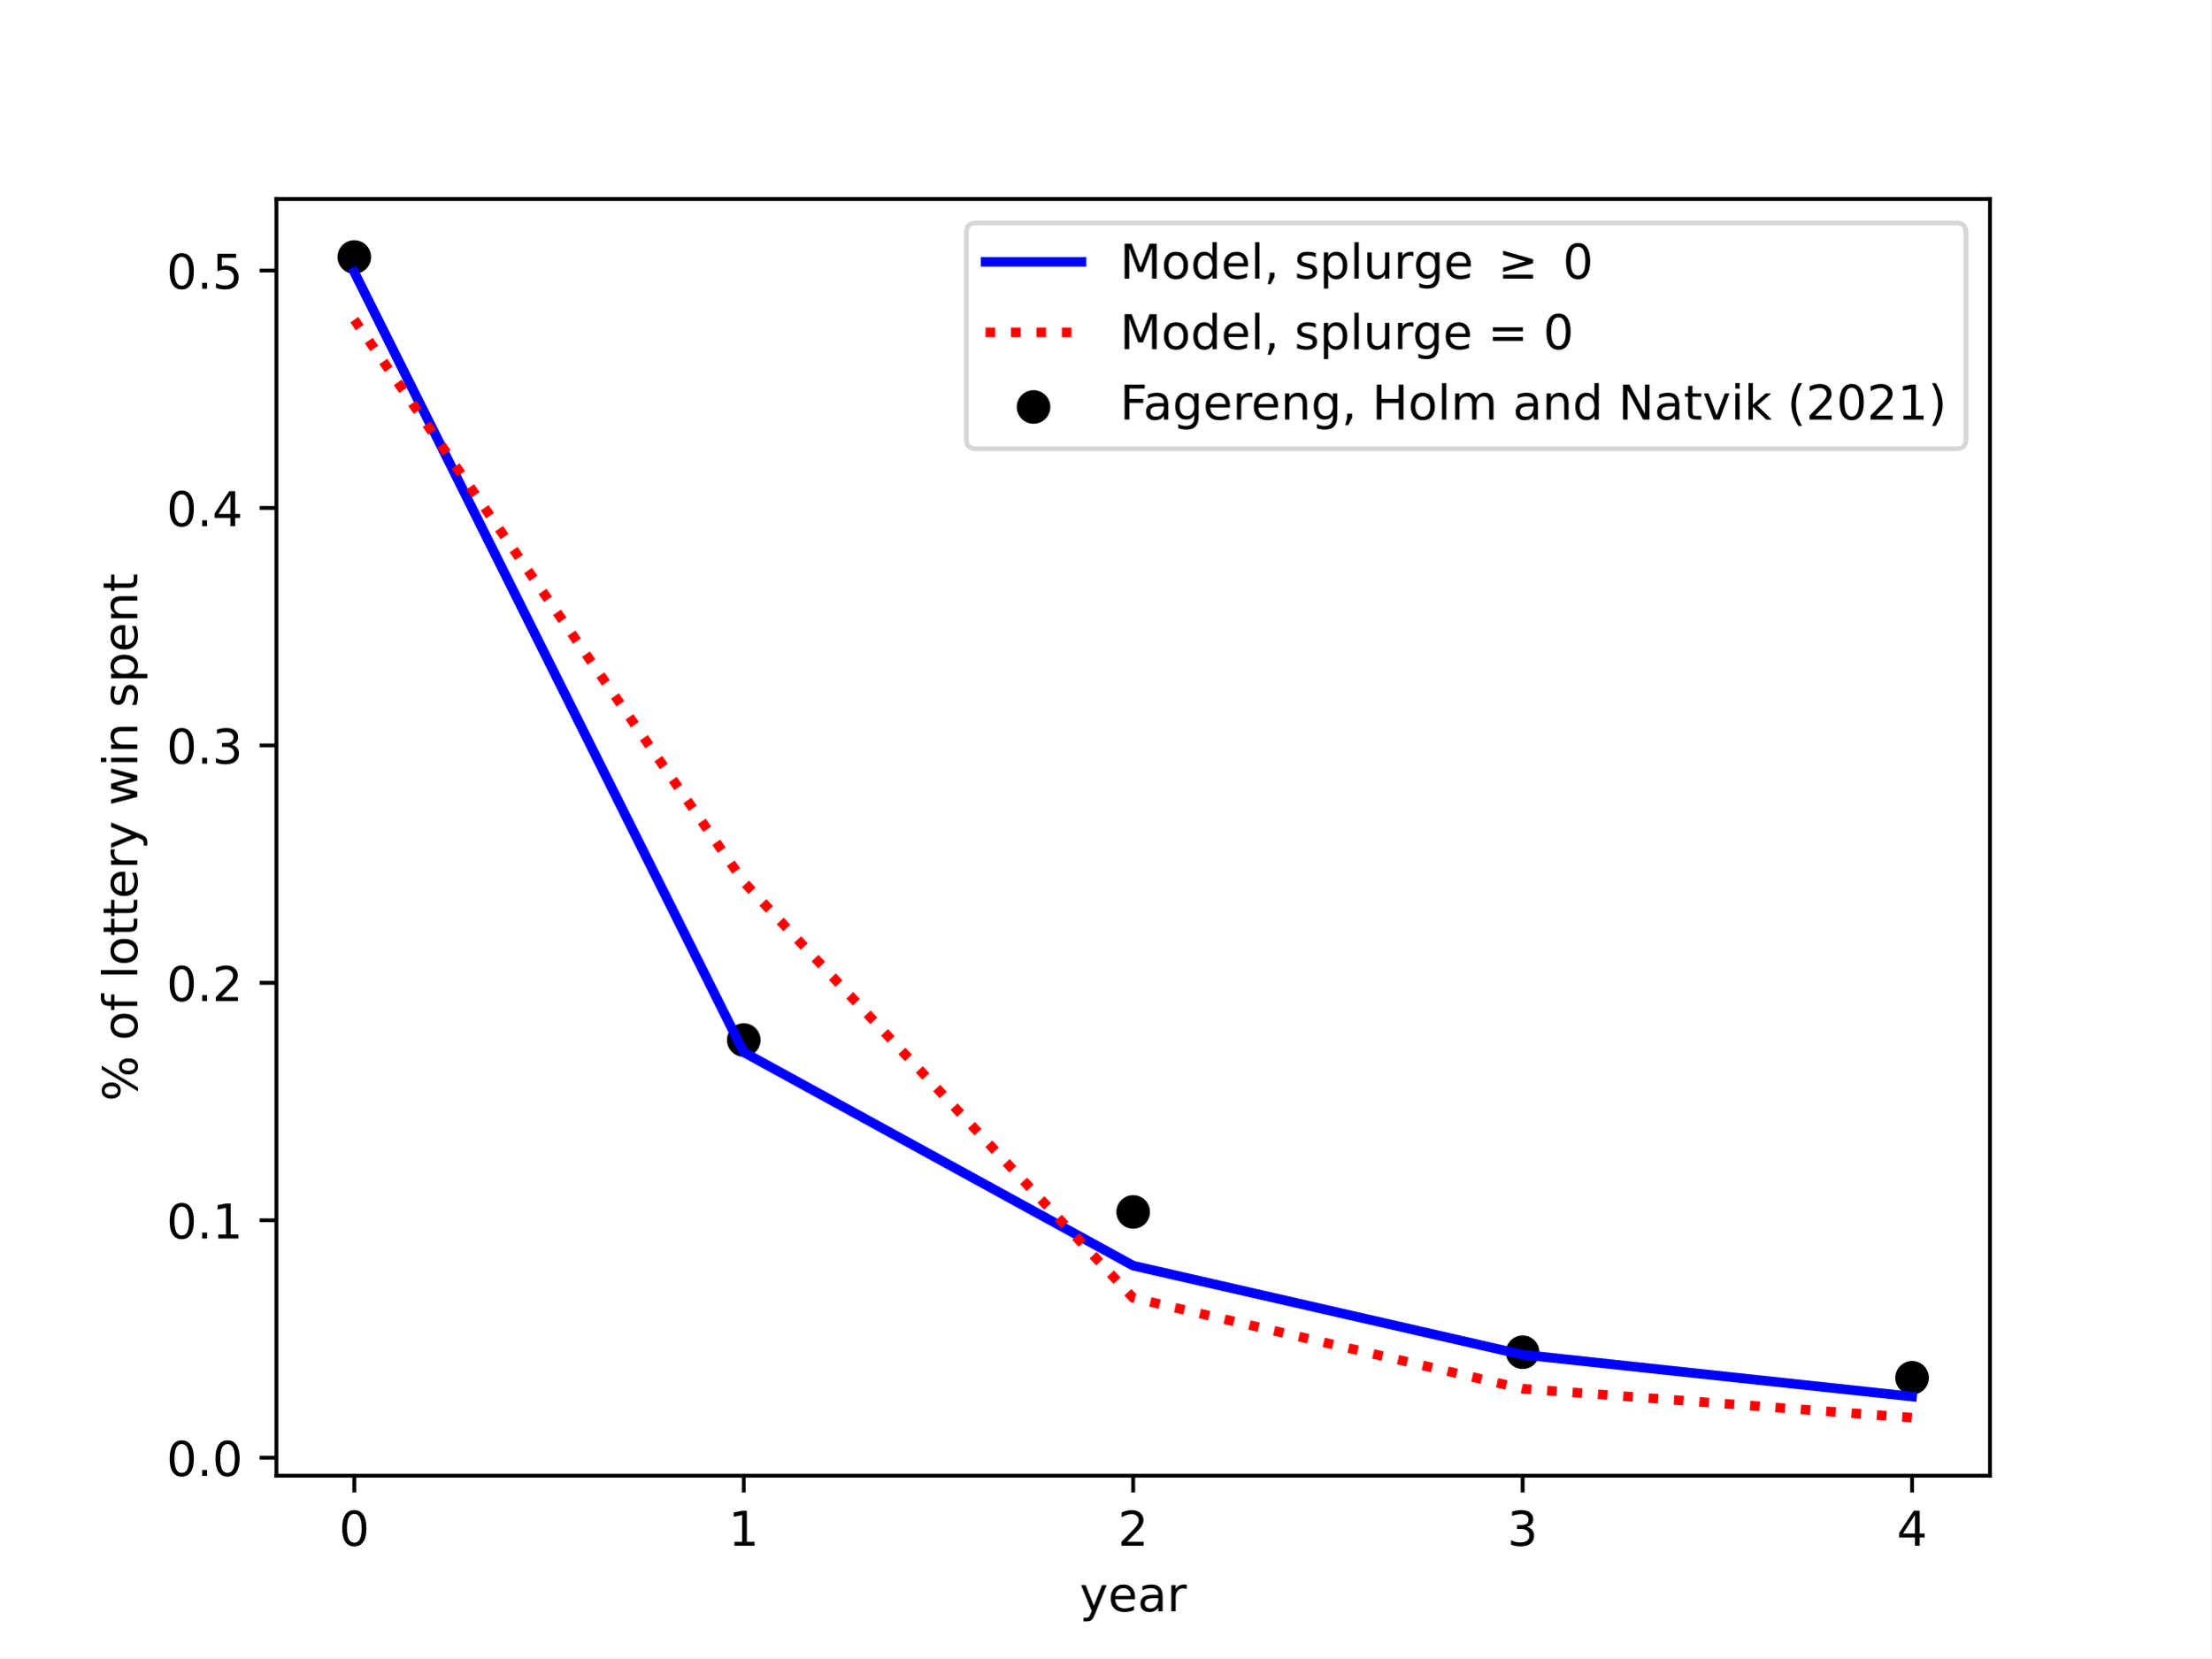
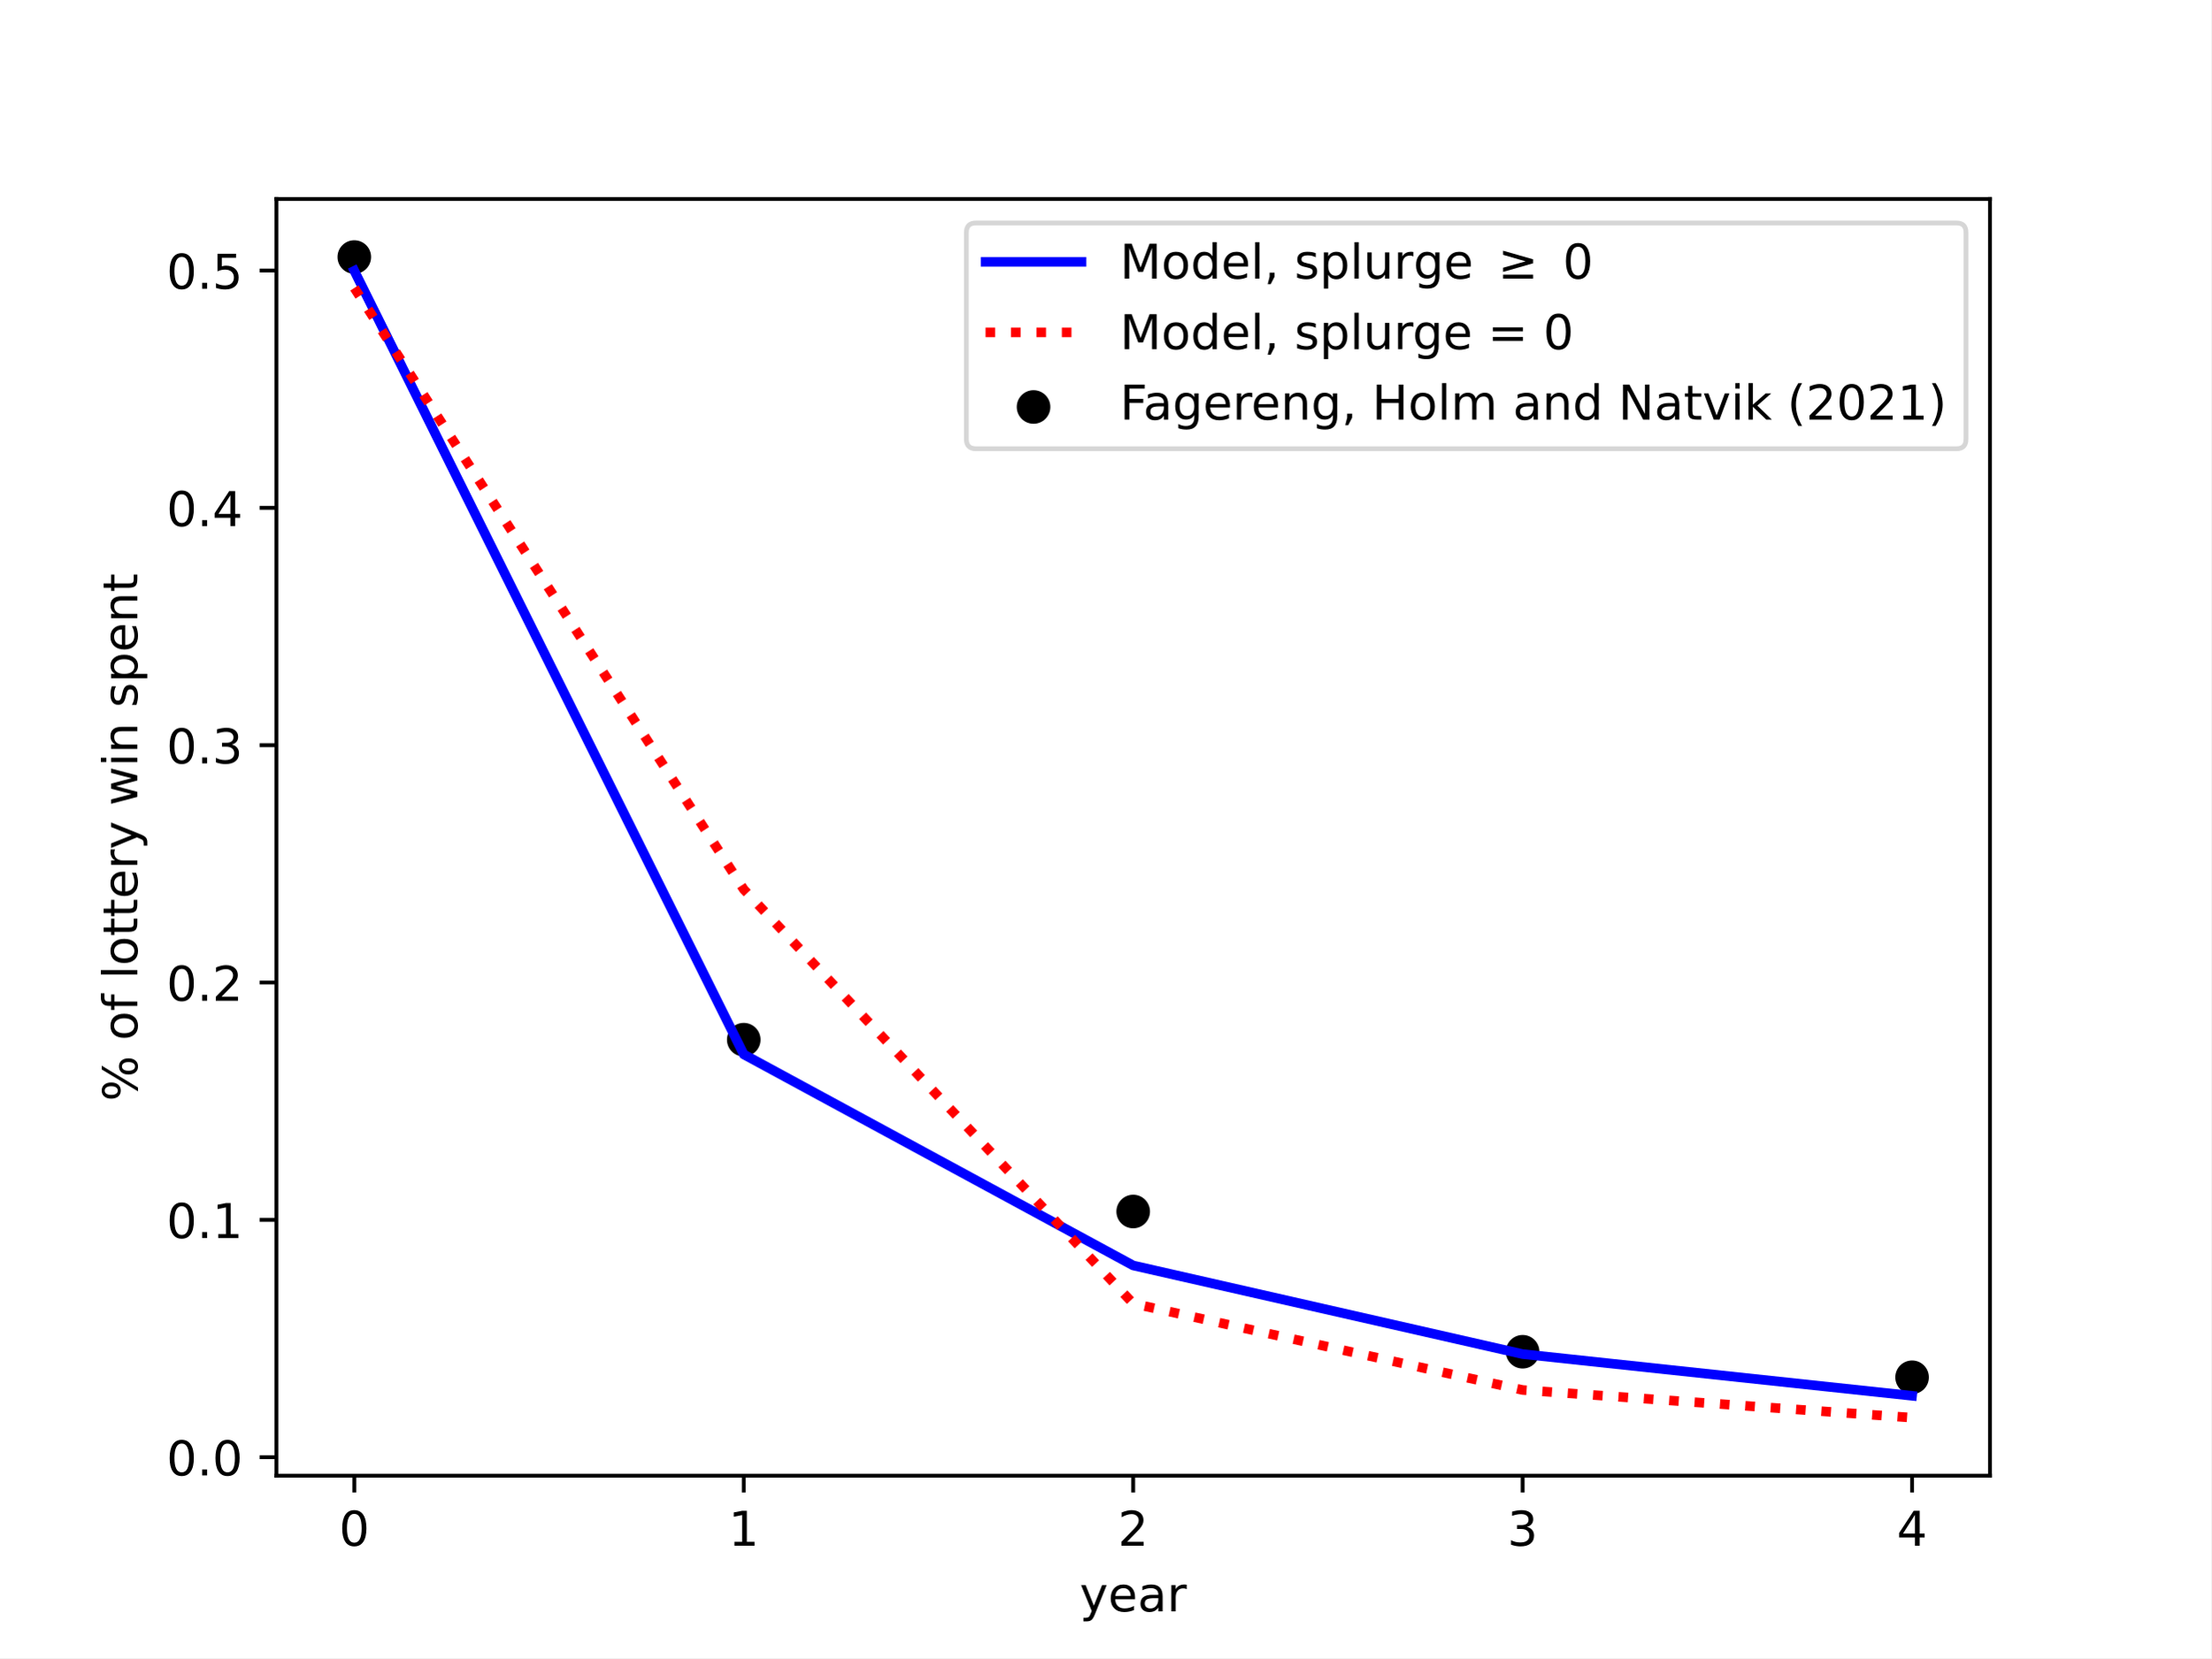
<svg xmlns="http://www.w3.org/2000/svg" xmlns:xlink="http://www.w3.org/1999/xlink" width="460.8pt" height="345.6pt" viewBox="0 0 460.8 345.6" version="1.1">
  <defs>
    <style type="text/css">*{stroke-linejoin: round; stroke-linecap: butt}</style>
  </defs>
  <g id="figure_1">
    <g id="patch_1">
      <path d="M 0 345.6  L 460.8 345.6  L 460.8 0  L 0 0  z " style="fill: #ffffff" />
    </g>
    <g id="axes_1">
      <g id="patch_2">
        <path d="M 57.6 307.584  L 414.72 307.584  L 414.72 41.472  L 57.6 41.472  z " style="fill: #ffffff" />
      </g>
      <g id="PathCollection_1">
        <defs>
-           <path id="m92b54504c0" d="M 0 3  C 0.796 3 1.559 2.684 2.121 2.121  C 2.684 1.559 3 0.796 3 0  C 3 -0.796 2.684 -1.559 2.121 -2.121  C 1.559 -2.684 0.796 -3 0 -3  C -0.796 -3 -1.559 -2.684 -2.121 -2.121  C -2.684 -1.559 -3 -0.796 -3 0  C -3 0.796 -2.684 1.559 -2.121 2.121  C -1.559 2.684 -0.796 3 0 3  z " style="stroke: #000000" />
+           <path id="m9b9e07857f" d="M 0 3  C 0.796 3 1.559 2.684 2.121 2.121  C 2.684 1.559 3 0.796 3 0  C 3 -0.796 2.684 -1.559 2.121 -2.121  C 1.559 -2.684 0.796 -3 0 -3  C -0.796 -3 -1.559 -2.684 -2.121 -2.121  C -2.684 -1.559 -3 -0.796 -3 0  C -3 0.796 -2.684 1.559 -2.121 2.121  C -1.559 2.684 -0.796 3 0 3  z " style="stroke: #000000" />
        </defs>
-         <g clip-path="url(#pcb85d29c0a)">
-           <use xlink:href="#m92b54504c0" x="73.833" y="53.568" style="stroke: #000000" />
-           <use xlink:href="#m92b54504c0" x="154.996" y="216.779" style="stroke: #000000" />
-           <use xlink:href="#m92b54504c0" x="236.16" y="252.608" style="stroke: #000000" />
-           <use xlink:href="#m92b54504c0" x="317.324" y="281.851" style="stroke: #000000" />
-           <use xlink:href="#m92b54504c0" x="398.487" y="287.177" style="stroke: #000000" />
+         <g clip-path="url(#p8ffe028bbf)">
+           <use xlink:href="#m9b9e07857f" x="73.833" y="53.568" style="stroke: #000000" />
+           <use xlink:href="#m9b9e07857f" x="154.996" y="216.706" style="stroke: #000000" />
+           <use xlink:href="#m9b9e07857f" x="236.16" y="252.519" style="stroke: #000000" />
+           <use xlink:href="#m9b9e07857f" x="317.324" y="281.749" style="stroke: #000000" />
+           <use xlink:href="#m9b9e07857f" x="398.487" y="287.072" style="stroke: #000000" />
        </g>
      </g>
      <g id="matplotlib.axis_1">
        <g id="xtick_1">
          <g id="line2d_1">
            <defs>
-               <path id="maac391eb59" d="M 0 0  L 0 3.5  " style="stroke: #000000; stroke-width: 0.8" />
-             </defs>
-             <g>
-               <use xlink:href="#maac391eb59" x="73.833" y="307.584" style="stroke: #000000; stroke-width: 0.8" />
+               <path id="m7f8c63f403" d="M 0 0  L 0 3.5  " style="stroke: #000000; stroke-width: 0.8" />
+             </defs>
+             <g>
+               <use xlink:href="#m7f8c63f403" x="73.833" y="307.584" style="stroke: #000000; stroke-width: 0.8" />
            </g>
          </g>
          <g id="text_1">
            <g transform="translate(70.65148 322.1824) scale(0.1 -0.1)">
              <defs>
                <path id="DejaVuSans-30" d="M 2034 4250  Q 1547 4250 1301 3770  Q 1056 3291 1056 2328  Q 1056 1369 1301 889  Q 1547 409 2034 409  Q 2525 409 2770 889  Q 3016 1369 3016 2328  Q 3016 3291 2770 3770  Q 2525 4250 2034 4250  z M 2034 4750  Q 2819 4750 3233 4129  Q 3647 3509 3647 2328  Q 3647 1150 3233 529  Q 2819 -91 2034 -91  Q 1250 -91 836 529  Q 422 1150 422 2328  Q 422 3509 836 4129  Q 1250 4750 2034 4750  z " transform="scale(0.015625)" />
              </defs>
              <use xlink:href="#DejaVuSans-30" />
            </g>
          </g>
        </g>
        <g id="xtick_2">
          <g id="line2d_2">
            <g>
-               <use xlink:href="#maac391eb59" x="154.996" y="307.584" style="stroke: #000000; stroke-width: 0.8" />
+               <use xlink:href="#m7f8c63f403" x="154.996" y="307.584" style="stroke: #000000; stroke-width: 0.8" />
            </g>
          </g>
          <g id="text_2">
            <g transform="translate(151.8151 322.1824) scale(0.1 -0.1)">
              <defs>
                <path id="DejaVuSans-31" d="M 794 531  L 1825 531  L 1825 4091  L 703 3866  L 703 4441  L 1819 4666  L 2450 4666  L 2450 531  L 3481 531  L 3481 0  L 794 0  L 794 531  z " transform="scale(0.015625)" />
              </defs>
              <use xlink:href="#DejaVuSans-31" />
            </g>
          </g>
        </g>
        <g id="xtick_3">
          <g id="line2d_3">
            <g>
-               <use xlink:href="#maac391eb59" x="236.16" y="307.584" style="stroke: #000000; stroke-width: 0.8" />
+               <use xlink:href="#m7f8c63f403" x="236.16" y="307.584" style="stroke: #000000; stroke-width: 0.8" />
            </g>
          </g>
          <g id="text_3">
            <g transform="translate(232.9787 322.1824) scale(0.1 -0.1)">
              <defs>
                <path id="DejaVuSans-32" d="M 1228 531  L 3431 531  L 3431 0  L 469 0  L 469 531  Q 828 903 1448 1529  Q 2069 2156 2228 2338  Q 2531 2678 2651 2914  Q 2772 3150 2772 3378  Q 2772 3750 2511 3984  Q 2250 4219 1831 4219  Q 1534 4219 1204 4116  Q 875 4013 500 3803  L 500 4441  Q 881 4594 1212 4672  Q 1544 4750 1819 4750  Q 2544 4750 2975 4387  Q 3406 4025 3406 3419  Q 3406 3131 3298 2873  Q 3191 2616 2906 2266  Q 2828 2175 2409 1742  Q 1991 1309 1228 531  z " transform="scale(0.015625)" />
              </defs>
              <use xlink:href="#DejaVuSans-32" />
            </g>
          </g>
        </g>
        <g id="xtick_4">
          <g id="line2d_4">
            <g>
-               <use xlink:href="#maac391eb59" x="317.324" y="307.584" style="stroke: #000000; stroke-width: 0.8" />
+               <use xlink:href="#m7f8c63f403" x="317.324" y="307.584" style="stroke: #000000; stroke-width: 0.8" />
            </g>
          </g>
          <g id="text_4">
            <g transform="translate(314.1424 322.1824) scale(0.1 -0.1)">
              <defs>
                <path id="DejaVuSans-33" d="M 2597 2516  Q 3050 2419 3304 2112  Q 3559 1806 3559 1356  Q 3559 666 3084 287  Q 2609 -91 1734 -91  Q 1441 -91 1130 -33  Q 819 25 488 141  L 488 750  Q 750 597 1062 519  Q 1375 441 1716 441  Q 2309 441 2620 675  Q 2931 909 2931 1356  Q 2931 1769 2642 2001  Q 2353 2234 1838 2234  L 1294 2234  L 1294 2753  L 1863 2753  Q 2328 2753 2575 2939  Q 2822 3125 2822 3475  Q 2822 3834 2567 4026  Q 2313 4219 1838 4219  Q 1578 4219 1281 4162  Q 984 4106 628 3988  L 628 4550  Q 988 4650 1302 4700  Q 1616 4750 1894 4750  Q 2613 4750 3031 4423  Q 3450 4097 3450 3541  Q 3450 3153 3228 2886  Q 3006 2619 2597 2516  z " transform="scale(0.015625)" />
              </defs>
              <use xlink:href="#DejaVuSans-33" />
            </g>
          </g>
        </g>
        <g id="xtick_5">
          <g id="line2d_5">
            <g>
-               <use xlink:href="#maac391eb59" x="398.487" y="307.584" style="stroke: #000000; stroke-width: 0.8" />
+               <use xlink:href="#m7f8c63f403" x="398.487" y="307.584" style="stroke: #000000; stroke-width: 0.8" />
            </g>
          </g>
          <g id="text_5">
            <g transform="translate(395.306 322.1824) scale(0.1 -0.1)">
              <defs>
                <path id="DejaVuSans-34" d="M 2419 4116  L 825 1625  L 2419 1625  L 2419 4116  z M 2253 4666  L 3047 4666  L 3047 1625  L 3713 1625  L 3713 1100  L 3047 1100  L 3047 0  L 2419 0  L 2419 1100  L 313 1100  L 313 1709  L 2253 4666  z " transform="scale(0.015625)" />
              </defs>
              <use xlink:href="#DejaVuSans-34" />
            </g>
          </g>
        </g>
        <g id="text_6">
          <g transform="translate(225.0045 335.8606) scale(0.1 -0.1)">
            <defs>
              <path id="DejaVuSans-79" d="M 2059 -325  Q 1816 -950 1584 -1140  Q 1353 -1331 966 -1331  L 506 -1331  L 506 -850  L 844 -850  Q 1081 -850 1212 -737  Q 1344 -625 1503 -206  L 1606 56  L 191 3500  L 800 3500  L 1894 763  L 2988 3500  L 3597 3500  L 2059 -325  z " transform="scale(0.015625)" />
              <path id="DejaVuSans-65" d="M 3597 1894  L 3597 1613  L 953 1613  Q 991 1019 1311 708  Q 1631 397 2203 397  Q 2534 397 2845 478  Q 3156 559 3463 722  L 3463 178  Q 3153 47 2828 -22  Q 2503 -91 2169 -91  Q 1331 -91 842 396  Q 353 884 353 1716  Q 353 2575 817 3079  Q 1281 3584 2069 3584  Q 2775 3584 3186 3129  Q 3597 2675 3597 1894  z M 3022 2063  Q 3016 2534 2758 2815  Q 2500 3097 2075 3097  Q 1594 3097 1305 2825  Q 1016 2553 972 2059  L 3022 2063  z " transform="scale(0.015625)" />
              <path id="DejaVuSans-61" d="M 2194 1759  Q 1497 1759 1228 1600  Q 959 1441 959 1056  Q 959 750 1161 570  Q 1363 391 1709 391  Q 2188 391 2477 730  Q 2766 1069 2766 1631  L 2766 1759  L 2194 1759  z M 3341 1997  L 3341 0  L 2766 0  L 2766 531  Q 2569 213 2275 61  Q 1981 -91 1556 -91  Q 1019 -91 701 211  Q 384 513 384 1019  Q 384 1609 779 1909  Q 1175 2209 1959 2209  L 2766 2209  L 2766 2266  Q 2766 2663 2505 2880  Q 2244 3097 1772 3097  Q 1472 3097 1187 3025  Q 903 2953 641 2809  L 641 3341  Q 956 3463 1253 3523  Q 1550 3584 1831 3584  Q 2591 3584 2966 3190  Q 3341 2797 3341 1997  z " transform="scale(0.015625)" />
              <path id="DejaVuSans-72" d="M 2631 2963  Q 2534 3019 2420 3045  Q 2306 3072 2169 3072  Q 1681 3072 1420 2755  Q 1159 2438 1159 1844  L 1159 0  L 581 0  L 581 3500  L 1159 3500  L 1159 2956  Q 1341 3275 1631 3429  Q 1922 3584 2338 3584  Q 2397 3584 2469 3576  Q 2541 3569 2628 3553  L 2631 2963  z " transform="scale(0.015625)" />
            </defs>
            <use xlink:href="#DejaVuSans-79" />
            <use xlink:href="#DejaVuSans-65" x="59.18" />
            <use xlink:href="#DejaVuSans-61" x="120.703" />
            <use xlink:href="#DejaVuSans-72" x="181.982" />
          </g>
        </g>
      </g>
      <g id="matplotlib.axis_2">
        <g id="ytick_1">
          <g id="line2d_6">
            <defs>
-               <path id="mb1b406063a" d="M 0 0  L -3.5 0  " style="stroke: #000000; stroke-width: 0.8" />
-             </defs>
-             <g>
-               <use xlink:href="#mb1b406063a" x="57.6" y="303.836" style="stroke: #000000; stroke-width: 0.8" />
+               <path id="m01f609e79e" d="M 0 0  L -3.5 0  " style="stroke: #000000; stroke-width: 0.8" />
+             </defs>
+             <g>
+               <use xlink:href="#m01f609e79e" x="57.6" y="303.724" style="stroke: #000000; stroke-width: 0.8" />
            </g>
          </g>
          <g id="text_7">
-             <g transform="translate(34.69687 307.6356) scale(0.1 -0.1)">
+             <g transform="translate(34.69687 307.5237) scale(0.1 -0.1)">
              <defs>
                <path id="DejaVuSans-2e" d="M 684 794  L 1344 794  L 1344 0  L 684 0  L 684 794  z " transform="scale(0.015625)" />
              </defs>
              <use xlink:href="#DejaVuSans-30" />
              <use xlink:href="#DejaVuSans-2e" x="63.623" />
              <use xlink:href="#DejaVuSans-30" x="95.41" />
            </g>
          </g>
        </g>
        <g id="ytick_2">
          <g id="line2d_7">
            <g>
-               <use xlink:href="#mb1b406063a" x="57.6" y="254.345" style="stroke: #000000; stroke-width: 0.8" />
+               <use xlink:href="#m01f609e79e" x="57.6" y="254.256" style="stroke: #000000; stroke-width: 0.8" />
            </g>
          </g>
          <g id="text_8">
-             <g transform="translate(34.69687 258.1446) scale(0.1 -0.1)">
+             <g transform="translate(34.69687 258.0548) scale(0.1 -0.1)">
              <use xlink:href="#DejaVuSans-30" />
              <use xlink:href="#DejaVuSans-2e" x="63.623" />
              <use xlink:href="#DejaVuSans-31" x="95.41" />
            </g>
          </g>
        </g>
        <g id="ytick_3">
          <g id="line2d_8">
            <g>
-               <use xlink:href="#mb1b406063a" x="57.6" y="204.854" style="stroke: #000000; stroke-width: 0.8" />
+               <use xlink:href="#m01f609e79e" x="57.6" y="204.787" style="stroke: #000000; stroke-width: 0.8" />
            </g>
          </g>
          <g id="text_9">
-             <g transform="translate(34.69687 208.6536) scale(0.1 -0.1)">
+             <g transform="translate(34.69687 208.5859) scale(0.1 -0.1)">
              <use xlink:href="#DejaVuSans-30" />
              <use xlink:href="#DejaVuSans-2e" x="63.623" />
              <use xlink:href="#DejaVuSans-32" x="95.41" />
            </g>
          </g>
        </g>
        <g id="ytick_4">
          <g id="line2d_9">
            <g>
-               <use xlink:href="#mb1b406063a" x="57.6" y="155.363" style="stroke: #000000; stroke-width: 0.8" />
+               <use xlink:href="#m01f609e79e" x="57.6" y="155.318" style="stroke: #000000; stroke-width: 0.8" />
            </g>
          </g>
          <g id="text_10">
-             <g transform="translate(34.69687 159.1626) scale(0.1 -0.1)">
+             <g transform="translate(34.69687 159.117) scale(0.1 -0.1)">
              <use xlink:href="#DejaVuSans-30" />
              <use xlink:href="#DejaVuSans-2e" x="63.623" />
              <use xlink:href="#DejaVuSans-33" x="95.41" />
            </g>
          </g>
        </g>
        <g id="ytick_5">
          <g id="line2d_10">
            <g>
-               <use xlink:href="#mb1b406063a" x="57.6" y="105.872" style="stroke: #000000; stroke-width: 0.8" />
+               <use xlink:href="#m01f609e79e" x="57.6" y="105.849" style="stroke: #000000; stroke-width: 0.8" />
            </g>
          </g>
          <g id="text_11">
-             <g transform="translate(34.69687 109.6715) scale(0.1 -0.1)">
+             <g transform="translate(34.69687 109.6482) scale(0.1 -0.1)">
              <use xlink:href="#DejaVuSans-30" />
              <use xlink:href="#DejaVuSans-2e" x="63.623" />
              <use xlink:href="#DejaVuSans-34" x="95.41" />
            </g>
          </g>
        </g>
        <g id="ytick_6">
          <g id="line2d_11">
            <g>
-               <use xlink:href="#mb1b406063a" x="57.6" y="56.381" style="stroke: #000000; stroke-width: 0.8" />
+               <use xlink:href="#m01f609e79e" x="57.6" y="56.38" style="stroke: #000000; stroke-width: 0.8" />
            </g>
          </g>
          <g id="text_12">
-             <g transform="translate(34.69687 60.18053) scale(0.1 -0.1)">
+             <g transform="translate(34.69687 60.17928) scale(0.1 -0.1)">
              <defs>
                <path id="DejaVuSans-35" d="M 691 4666  L 3169 4666  L 3169 4134  L 1269 4134  L 1269 2991  Q 1406 3038 1543 3061  Q 1681 3084 1819 3084  Q 2600 3084 3056 2656  Q 3513 2228 3513 1497  Q 3513 744 3044 326  Q 2575 -91 1722 -91  Q 1428 -91 1123 -41  Q 819 9 494 109  L 494 744  Q 775 591 1075 516  Q 1375 441 1709 441  Q 2250 441 2565 725  Q 2881 1009 2881 1497  Q 2881 1984 2565 2268  Q 2250 2553 1709 2553  Q 1456 2553 1204 2497  Q 953 2441 691 2322  L 691 4666  z " transform="scale(0.015625)" />
              </defs>
              <use xlink:href="#DejaVuSans-30" />
              <use xlink:href="#DejaVuSans-2e" x="63.623" />
              <use xlink:href="#DejaVuSans-35" x="95.41" />
            </g>
          </g>
        </g>
        <g id="text_13">
          <g transform="translate(28.61719 229.546) rotate(-90) scale(0.1 -0.1)">
            <defs>
              <path id="DejaVuSans-25" d="M 4653 2053  Q 4381 2053 4226 1822  Q 4072 1591 4072 1178  Q 4072 772 4226 539  Q 4381 306 4653 306  Q 4919 306 5073 539  Q 5228 772 5228 1178  Q 5228 1588 5073 1820  Q 4919 2053 4653 2053  z M 4653 2450  Q 5147 2450 5437 2106  Q 5728 1763 5728 1178  Q 5728 594 5436 251  Q 5144 -91 4653 -91  Q 4153 -91 3862 251  Q 3572 594 3572 1178  Q 3572 1766 3864 2108  Q 4156 2450 4653 2450  z M 1428 4353  Q 1159 4353 1004 4120  Q 850 3888 850 3481  Q 850 3069 1003 2837  Q 1156 2606 1428 2606  Q 1700 2606 1854 2837  Q 2009 3069 2009 3481  Q 2009 3884 1853 4118  Q 1697 4353 1428 4353  z M 4250 4750  L 4750 4750  L 1831 -91  L 1331 -91  L 4250 4750  z M 1428 4750  Q 1922 4750 2215 4408  Q 2509 4066 2509 3481  Q 2509 2891 2217 2550  Q 1925 2209 1428 2209  Q 931 2209 642 2551  Q 353 2894 353 3481  Q 353 4063 643 4406  Q 934 4750 1428 4750  z " transform="scale(0.015625)" />
              <path id="DejaVuSans-20" transform="scale(0.015625)" />
              <path id="DejaVuSans-6f" d="M 1959 3097  Q 1497 3097 1228 2736  Q 959 2375 959 1747  Q 959 1119 1226 758  Q 1494 397 1959 397  Q 2419 397 2687 759  Q 2956 1122 2956 1747  Q 2956 2369 2687 2733  Q 2419 3097 1959 3097  z M 1959 3584  Q 2709 3584 3137 3096  Q 3566 2609 3566 1747  Q 3566 888 3137 398  Q 2709 -91 1959 -91  Q 1206 -91 779 398  Q 353 888 353 1747  Q 353 2609 779 3096  Q 1206 3584 1959 3584  z " transform="scale(0.015625)" />
              <path id="DejaVuSans-66" d="M 2375 4863  L 2375 4384  L 1825 4384  Q 1516 4384 1395 4259  Q 1275 4134 1275 3809  L 1275 3500  L 2222 3500  L 2222 3053  L 1275 3053  L 1275 0  L 697 0  L 697 3053  L 147 3053  L 147 3500  L 697 3500  L 697 3744  Q 697 4328 969 4595  Q 1241 4863 1831 4863  L 2375 4863  z " transform="scale(0.015625)" />
              <path id="DejaVuSans-6c" d="M 603 4863  L 1178 4863  L 1178 0  L 603 0  L 603 4863  z " transform="scale(0.015625)" />
              <path id="DejaVuSans-74" d="M 1172 4494  L 1172 3500  L 2356 3500  L 2356 3053  L 1172 3053  L 1172 1153  Q 1172 725 1289 603  Q 1406 481 1766 481  L 2356 481  L 2356 0  L 1766 0  Q 1100 0 847 248  Q 594 497 594 1153  L 594 3053  L 172 3053  L 172 3500  L 594 3500  L 594 4494  L 1172 4494  z " transform="scale(0.015625)" />
              <path id="DejaVuSans-77" d="M 269 3500  L 844 3500  L 1563 769  L 2278 3500  L 2956 3500  L 3675 769  L 4391 3500  L 4966 3500  L 4050 0  L 3372 0  L 2619 2869  L 1863 0  L 1184 0  L 269 3500  z " transform="scale(0.015625)" />
              <path id="DejaVuSans-69" d="M 603 3500  L 1178 3500  L 1178 0  L 603 0  L 603 3500  z M 603 4863  L 1178 4863  L 1178 4134  L 603 4134  L 603 4863  z " transform="scale(0.015625)" />
              <path id="DejaVuSans-6e" d="M 3513 2113  L 3513 0  L 2938 0  L 2938 2094  Q 2938 2591 2744 2837  Q 2550 3084 2163 3084  Q 1697 3084 1428 2787  Q 1159 2491 1159 1978  L 1159 0  L 581 0  L 581 3500  L 1159 3500  L 1159 2956  Q 1366 3272 1645 3428  Q 1925 3584 2291 3584  Q 2894 3584 3203 3211  Q 3513 2838 3513 2113  z " transform="scale(0.015625)" />
              <path id="DejaVuSans-73" d="M 2834 3397  L 2834 2853  Q 2591 2978 2328 3040  Q 2066 3103 1784 3103  Q 1356 3103 1142 2972  Q 928 2841 928 2578  Q 928 2378 1081 2264  Q 1234 2150 1697 2047  L 1894 2003  Q 2506 1872 2764 1633  Q 3022 1394 3022 966  Q 3022 478 2636 193  Q 2250 -91 1575 -91  Q 1294 -91 989 -36  Q 684 19 347 128  L 347 722  Q 666 556 975 473  Q 1284 391 1588 391  Q 1994 391 2212 530  Q 2431 669 2431 922  Q 2431 1156 2273 1281  Q 2116 1406 1581 1522  L 1381 1569  Q 847 1681 609 1914  Q 372 2147 372 2553  Q 372 3047 722 3315  Q 1072 3584 1716 3584  Q 2034 3584 2315 3537  Q 2597 3491 2834 3397  z " transform="scale(0.015625)" />
              <path id="DejaVuSans-70" d="M 1159 525  L 1159 -1331  L 581 -1331  L 581 3500  L 1159 3500  L 1159 2969  Q 1341 3281 1617 3432  Q 1894 3584 2278 3584  Q 2916 3584 3314 3078  Q 3713 2572 3713 1747  Q 3713 922 3314 415  Q 2916 -91 2278 -91  Q 1894 -91 1617 61  Q 1341 213 1159 525  z M 3116 1747  Q 3116 2381 2855 2742  Q 2594 3103 2138 3103  Q 1681 3103 1420 2742  Q 1159 2381 1159 1747  Q 1159 1113 1420 752  Q 1681 391 2138 391  Q 2594 391 2855 752  Q 3116 1113 3116 1747  z " transform="scale(0.015625)" />
            </defs>
            <use xlink:href="#DejaVuSans-25" />
            <use xlink:href="#DejaVuSans-20" x="95.02" />
            <use xlink:href="#DejaVuSans-6f" x="126.807" />
            <use xlink:href="#DejaVuSans-66" x="187.988" />
            <use xlink:href="#DejaVuSans-20" x="223.193" />
            <use xlink:href="#DejaVuSans-6c" x="254.98" />
            <use xlink:href="#DejaVuSans-6f" x="282.764" />
            <use xlink:href="#DejaVuSans-74" x="343.945" />
            <use xlink:href="#DejaVuSans-74" x="383.154" />
            <use xlink:href="#DejaVuSans-65" x="422.363" />
            <use xlink:href="#DejaVuSans-72" x="483.887" />
            <use xlink:href="#DejaVuSans-79" x="525" />
            <use xlink:href="#DejaVuSans-20" x="584.18" />
            <use xlink:href="#DejaVuSans-77" x="615.967" />
            <use xlink:href="#DejaVuSans-69" x="697.754" />
            <use xlink:href="#DejaVuSans-6e" x="725.537" />
            <use xlink:href="#DejaVuSans-20" x="788.916" />
            <use xlink:href="#DejaVuSans-73" x="820.703" />
            <use xlink:href="#DejaVuSans-70" x="872.803" />
            <use xlink:href="#DejaVuSans-65" x="936.279" />
            <use xlink:href="#DejaVuSans-6e" x="997.803" />
            <use xlink:href="#DejaVuSans-74" x="1061.182" />
          </g>
        </g>
      </g>
      <g id="line2d_12">
-         <path d="M 73.833 56.729  L 154.996 219.328  L 236.16 263.81  L 317.324 282.363  L 398.487 291.091  " clip-path="url(#pcb85d29c0a)" style="fill: none; stroke: #0000ff; stroke-width: 2; stroke-linecap: square" />
+         <path d="M 73.833 56.439  L 154.996 219.77  L 236.16 263.769  L 317.324 282.239  L 398.487 290.933  " clip-path="url(#p8ffe028bbf)" style="fill: none; stroke: #0000ff; stroke-width: 2; stroke-linecap: square" />
      </g>
      <g id="line2d_13">
-         <path d="M 73.833 66.626  L 154.996 183.829  L 236.16 270.537  L 317.324 289.455  L 398.487 295.488  " clip-path="url(#pcb85d29c0a)" style="fill: none; stroke-dasharray: 2,3.3; stroke-dashoffset: 0; stroke: #ff0000; stroke-width: 2" />
+         <path d="M 73.833 60.013  L 154.996 185.372  L 236.16 271.711  L 317.324 289.724  L 398.487 295.488  " clip-path="url(#p8ffe028bbf)" style="fill: none; stroke-dasharray: 2,3.3; stroke-dashoffset: 0; stroke: #ff0000; stroke-width: 2" />
      </g>
      <g id="patch_3">
        <path d="M 57.6 307.584  L 57.6 41.472  " style="fill: none; stroke: #000000; stroke-width: 0.8; stroke-linejoin: miter; stroke-linecap: square" />
      </g>
      <g id="patch_4">
        <path d="M 414.72 307.584  L 414.72 41.472  " style="fill: none; stroke: #000000; stroke-width: 0.8; stroke-linejoin: miter; stroke-linecap: square" />
      </g>
      <g id="patch_5">
        <path d="M 57.6 307.584  L 414.72 307.584  " style="fill: none; stroke: #000000; stroke-width: 0.8; stroke-linejoin: miter; stroke-linecap: square" />
      </g>
      <g id="patch_6">
        <path d="M 57.6 41.472  L 414.72 41.472  " style="fill: none; stroke: #000000; stroke-width: 0.8; stroke-linejoin: miter; stroke-linecap: square" />
      </g>
      <g id="legend_1">
        <g id="patch_7">
          <path d="M 203.393 93.528  L 407.72 93.528  Q 409.72 93.528 409.72 91.528  L 409.72 48.472  Q 409.72 46.472 407.72 46.472  L 203.393 46.472  Q 201.393 46.472 201.393 48.472  L 201.393 91.528  Q 201.393 93.528 203.393 93.528  z " style="fill: #ffffff; opacity: 0.8; stroke: #cccccc; stroke-linejoin: miter" />
        </g>
        <g id="line2d_14">
          <path d="M 205.393 54.572  L 215.393 54.572  L 225.393 54.572  " style="fill: none; stroke: #0000ff; stroke-width: 2; stroke-linecap: square" />
        </g>
        <g id="text_14">
          <g transform="translate(233.3934 58.072) scale(0.1 -0.1)">
            <defs>
              <path id="DejaVuSans-4d" d="M 628 4666  L 1569 4666  L 2759 1491  L 3956 4666  L 4897 4666  L 4897 0  L 4281 0  L 4281 4097  L 3078 897  L 2444 897  L 1241 4097  L 1241 0  L 628 0  L 628 4666  z " transform="scale(0.015625)" />
              <path id="DejaVuSans-64" d="M 2906 2969  L 2906 4863  L 3481 4863  L 3481 0  L 2906 0  L 2906 525  Q 2725 213 2448 61  Q 2172 -91 1784 -91  Q 1150 -91 751 415  Q 353 922 353 1747  Q 353 2572 751 3078  Q 1150 3584 1784 3584  Q 2172 3584 2448 3432  Q 2725 3281 2906 2969  z M 947 1747  Q 947 1113 1208 752  Q 1469 391 1925 391  Q 2381 391 2643 752  Q 2906 1113 2906 1747  Q 2906 2381 2643 2742  Q 2381 3103 1925 3103  Q 1469 3103 1208 2742  Q 947 2381 947 1747  z " transform="scale(0.015625)" />
              <path id="DejaVuSans-2c" d="M 750 794  L 1409 794  L 1409 256  L 897 -744  L 494 -744  L 750 256  L 750 794  z " transform="scale(0.015625)" />
              <path id="DejaVuSans-75" d="M 544 1381  L 544 3500  L 1119 3500  L 1119 1403  Q 1119 906 1312 657  Q 1506 409 1894 409  Q 2359 409 2629 706  Q 2900 1003 2900 1516  L 2900 3500  L 3475 3500  L 3475 0  L 2900 0  L 2900 538  Q 2691 219 2414 64  Q 2138 -91 1772 -91  Q 1169 -91 856 284  Q 544 659 544 1381  z M 1991 3584  L 1991 3584  z " transform="scale(0.015625)" />
              <path id="DejaVuSans-67" d="M 2906 1791  Q 2906 2416 2648 2759  Q 2391 3103 1925 3103  Q 1463 3103 1205 2759  Q 947 2416 947 1791  Q 947 1169 1205 825  Q 1463 481 1925 481  Q 2391 481 2648 825  Q 2906 1169 2906 1791  z M 3481 434  Q 3481 -459 3084 -895  Q 2688 -1331 1869 -1331  Q 1566 -1331 1297 -1286  Q 1028 -1241 775 -1147  L 775 -588  Q 1028 -725 1275 -790  Q 1522 -856 1778 -856  Q 2344 -856 2625 -561  Q 2906 -266 2906 331  L 2906 616  Q 2728 306 2450 153  Q 2172 0 1784 0  Q 1141 0 747 490  Q 353 981 353 1791  Q 353 2603 747 3093  Q 1141 3584 1784 3584  Q 2172 3584 2450 3431  Q 2728 3278 2906 2969  L 2906 3500  L 3481 3500  L 3481 434  z " transform="scale(0.015625)" />
              <path id="DejaVuSans-2265" d="M 678 3175  L 678 3725  L 4684 2578  L 4684 2047  L 678 897  L 678 1453  L 3681 2309  L 678 3175  z M 4684 531  L 4684 0  L 678 0  L 678 531  L 4684 531  z " transform="scale(0.015625)" />
            </defs>
            <use xlink:href="#DejaVuSans-4d" transform="translate(0 0.015625)" />
            <use xlink:href="#DejaVuSans-6f" transform="translate(86.2793 0.015625)" />
            <use xlink:href="#DejaVuSans-64" transform="translate(147.4609 0.015625)" />
            <use xlink:href="#DejaVuSans-65" transform="translate(210.9375 0.015625)" />
            <use xlink:href="#DejaVuSans-6c" transform="translate(272.4609 0.015625)" />
            <use xlink:href="#DejaVuSans-2c" transform="translate(300.2441 0.015625)" />
            <use xlink:href="#DejaVuSans-20" transform="translate(332.0312 0.015625)" />
            <use xlink:href="#DejaVuSans-73" transform="translate(363.8184 0.015625)" />
            <use xlink:href="#DejaVuSans-70" transform="translate(415.918 0.015625)" />
            <use xlink:href="#DejaVuSans-6c" transform="translate(479.3945 0.015625)" />
            <use xlink:href="#DejaVuSans-75" transform="translate(507.1777 0.015625)" />
            <use xlink:href="#DejaVuSans-72" transform="translate(570.5566 0.015625)" />
            <use xlink:href="#DejaVuSans-67" transform="translate(611.6699 0.015625)" />
            <use xlink:href="#DejaVuSans-65" transform="translate(675.1465 0.015625)" />
            <use xlink:href="#DejaVuSans-20" transform="translate(736.6699 0.015625)" />
            <use xlink:href="#DejaVuSans-2265" transform="translate(787.9395 0.015625)" />
            <use xlink:href="#DejaVuSans-20" transform="translate(891.2109 0.015625)" />
            <use xlink:href="#DejaVuSans-30" transform="translate(922.998 0.015625)" />
          </g>
        </g>
        <g id="line2d_15">
          <path d="M 205.393 69.27  L 215.393 69.27  L 225.393 69.27  " style="fill: none; stroke-dasharray: 2,3.3; stroke-dashoffset: 0; stroke: #ff0000; stroke-width: 2" />
        </g>
        <g id="text_15">
          <g transform="translate(233.3934 72.77044) scale(0.1 -0.1)">
            <defs>
              <path id="DejaVuSans-3d" d="M 678 2906  L 4684 2906  L 4684 2381  L 678 2381  L 678 2906  z M 678 1631  L 4684 1631  L 4684 1100  L 678 1100  L 678 1631  z " transform="scale(0.015625)" />
            </defs>
            <use xlink:href="#DejaVuSans-4d" />
            <use xlink:href="#DejaVuSans-6f" x="86.279" />
            <use xlink:href="#DejaVuSans-64" x="147.461" />
            <use xlink:href="#DejaVuSans-65" x="210.938" />
            <use xlink:href="#DejaVuSans-6c" x="272.461" />
            <use xlink:href="#DejaVuSans-2c" x="300.244" />
            <use xlink:href="#DejaVuSans-20" x="332.031" />
            <use xlink:href="#DejaVuSans-73" x="363.818" />
            <use xlink:href="#DejaVuSans-70" x="415.918" />
            <use xlink:href="#DejaVuSans-6c" x="479.395" />
            <use xlink:href="#DejaVuSans-75" x="507.178" />
            <use xlink:href="#DejaVuSans-72" x="570.557" />
            <use xlink:href="#DejaVuSans-67" x="609.92" />
            <use xlink:href="#DejaVuSans-65" x="673.396" />
            <use xlink:href="#DejaVuSans-20" x="734.92" />
            <use xlink:href="#DejaVuSans-3d" x="766.707" />
            <use xlink:href="#DejaVuSans-20" x="850.496" />
            <use xlink:href="#DejaVuSans-30" x="882.283" />
          </g>
        </g>
        <g id="PathCollection_2">
          <g>
-             <use xlink:href="#m92b54504c0" x="215.393" y="84.824" style="stroke: #000000" />
+             <use xlink:href="#m9b9e07857f" x="215.393" y="84.824" style="stroke: #000000" />
          </g>
        </g>
        <g id="text_16">
          <g transform="translate(233.3934 87.44856) scale(0.1 -0.1)">
            <defs>
              <path id="DejaVuSans-46" d="M 628 4666  L 3309 4666  L 3309 4134  L 1259 4134  L 1259 2759  L 3109 2759  L 3109 2228  L 1259 2228  L 1259 0  L 628 0  L 628 4666  z " transform="scale(0.015625)" />
              <path id="DejaVuSans-48" d="M 628 4666  L 1259 4666  L 1259 2753  L 3553 2753  L 3553 4666  L 4184 4666  L 4184 0  L 3553 0  L 3553 2222  L 1259 2222  L 1259 0  L 628 0  L 628 4666  z " transform="scale(0.015625)" />
              <path id="DejaVuSans-6d" d="M 3328 2828  Q 3544 3216 3844 3400  Q 4144 3584 4550 3584  Q 5097 3584 5394 3201  Q 5691 2819 5691 2113  L 5691 0  L 5113 0  L 5113 2094  Q 5113 2597 4934 2840  Q 4756 3084 4391 3084  Q 3944 3084 3684 2787  Q 3425 2491 3425 1978  L 3425 0  L 2847 0  L 2847 2094  Q 2847 2600 2669 2842  Q 2491 3084 2119 3084  Q 1678 3084 1418 2786  Q 1159 2488 1159 1978  L 1159 0  L 581 0  L 581 3500  L 1159 3500  L 1159 2956  Q 1356 3278 1631 3431  Q 1906 3584 2284 3584  Q 2666 3584 2933 3390  Q 3200 3197 3328 2828  z " transform="scale(0.015625)" />
              <path id="DejaVuSans-4e" d="M 628 4666  L 1478 4666  L 3547 763  L 3547 4666  L 4159 4666  L 4159 0  L 3309 0  L 1241 3903  L 1241 0  L 628 0  L 628 4666  z " transform="scale(0.015625)" />
              <path id="DejaVuSans-76" d="M 191 3500  L 800 3500  L 1894 563  L 2988 3500  L 3597 3500  L 2284 0  L 1503 0  L 191 3500  z " transform="scale(0.015625)" />
              <path id="DejaVuSans-6b" d="M 581 4863  L 1159 4863  L 1159 1991  L 2875 3500  L 3609 3500  L 1753 1863  L 3688 0  L 2938 0  L 1159 1709  L 1159 0  L 581 0  L 581 4863  z " transform="scale(0.015625)" />
              <path id="DejaVuSans-28" d="M 1984 4856  Q 1566 4138 1362 3434  Q 1159 2731 1159 2009  Q 1159 1288 1364 580  Q 1569 -128 1984 -844  L 1484 -844  Q 1016 -109 783 600  Q 550 1309 550 2009  Q 550 2706 781 3412  Q 1013 4119 1484 4856  L 1984 4856  z " transform="scale(0.015625)" />
              <path id="DejaVuSans-29" d="M 513 4856  L 1013 4856  Q 1481 4119 1714 3412  Q 1947 2706 1947 2009  Q 1947 1309 1714 600  Q 1481 -109 1013 -844  L 513 -844  Q 928 -128 1133 580  Q 1338 1288 1338 2009  Q 1338 2731 1133 3434  Q 928 4138 513 4856  z " transform="scale(0.015625)" />
            </defs>
            <use xlink:href="#DejaVuSans-46" />
            <use xlink:href="#DejaVuSans-61" x="48.395" />
            <use xlink:href="#DejaVuSans-67" x="109.674" />
            <use xlink:href="#DejaVuSans-65" x="173.15" />
            <use xlink:href="#DejaVuSans-72" x="234.674" />
            <use xlink:href="#DejaVuSans-65" x="273.537" />
            <use xlink:href="#DejaVuSans-6e" x="335.061" />
            <use xlink:href="#DejaVuSans-67" x="398.439" />
            <use xlink:href="#DejaVuSans-2c" x="461.916" />
            <use xlink:href="#DejaVuSans-20" x="493.703" />
            <use xlink:href="#DejaVuSans-48" x="525.49" />
            <use xlink:href="#DejaVuSans-6f" x="600.686" />
            <use xlink:href="#DejaVuSans-6c" x="661.867" />
            <use xlink:href="#DejaVuSans-6d" x="689.65" />
            <use xlink:href="#DejaVuSans-20" x="787.062" />
            <use xlink:href="#DejaVuSans-61" x="818.85" />
            <use xlink:href="#DejaVuSans-6e" x="880.129" />
            <use xlink:href="#DejaVuSans-64" x="943.508" />
            <use xlink:href="#DejaVuSans-20" x="1006.984" />
            <use xlink:href="#DejaVuSans-4e" x="1038.771" />
            <use xlink:href="#DejaVuSans-61" x="1113.576" />
            <use xlink:href="#DejaVuSans-74" x="1174.855" />
            <use xlink:href="#DejaVuSans-76" x="1214.064" />
            <use xlink:href="#DejaVuSans-69" x="1273.244" />
            <use xlink:href="#DejaVuSans-6b" x="1301.027" />
            <use xlink:href="#DejaVuSans-20" x="1358.938" />
            <use xlink:href="#DejaVuSans-28" x="1390.725" />
            <use xlink:href="#DejaVuSans-32" x="1429.738" />
            <use xlink:href="#DejaVuSans-30" x="1493.361" />
            <use xlink:href="#DejaVuSans-32" x="1556.984" />
            <use xlink:href="#DejaVuSans-31" x="1620.607" />
            <use xlink:href="#DejaVuSans-29" x="1684.23" />
          </g>
        </g>
      </g>
    </g>
  </g>
  <defs>
-     <clipPath id="pcb85d29c0a">
+     <clipPath id="p8ffe028bbf">
      <rect x="57.6" y="41.472" width="357.12" height="266.112" />
    </clipPath>
  </defs>
</svg>
